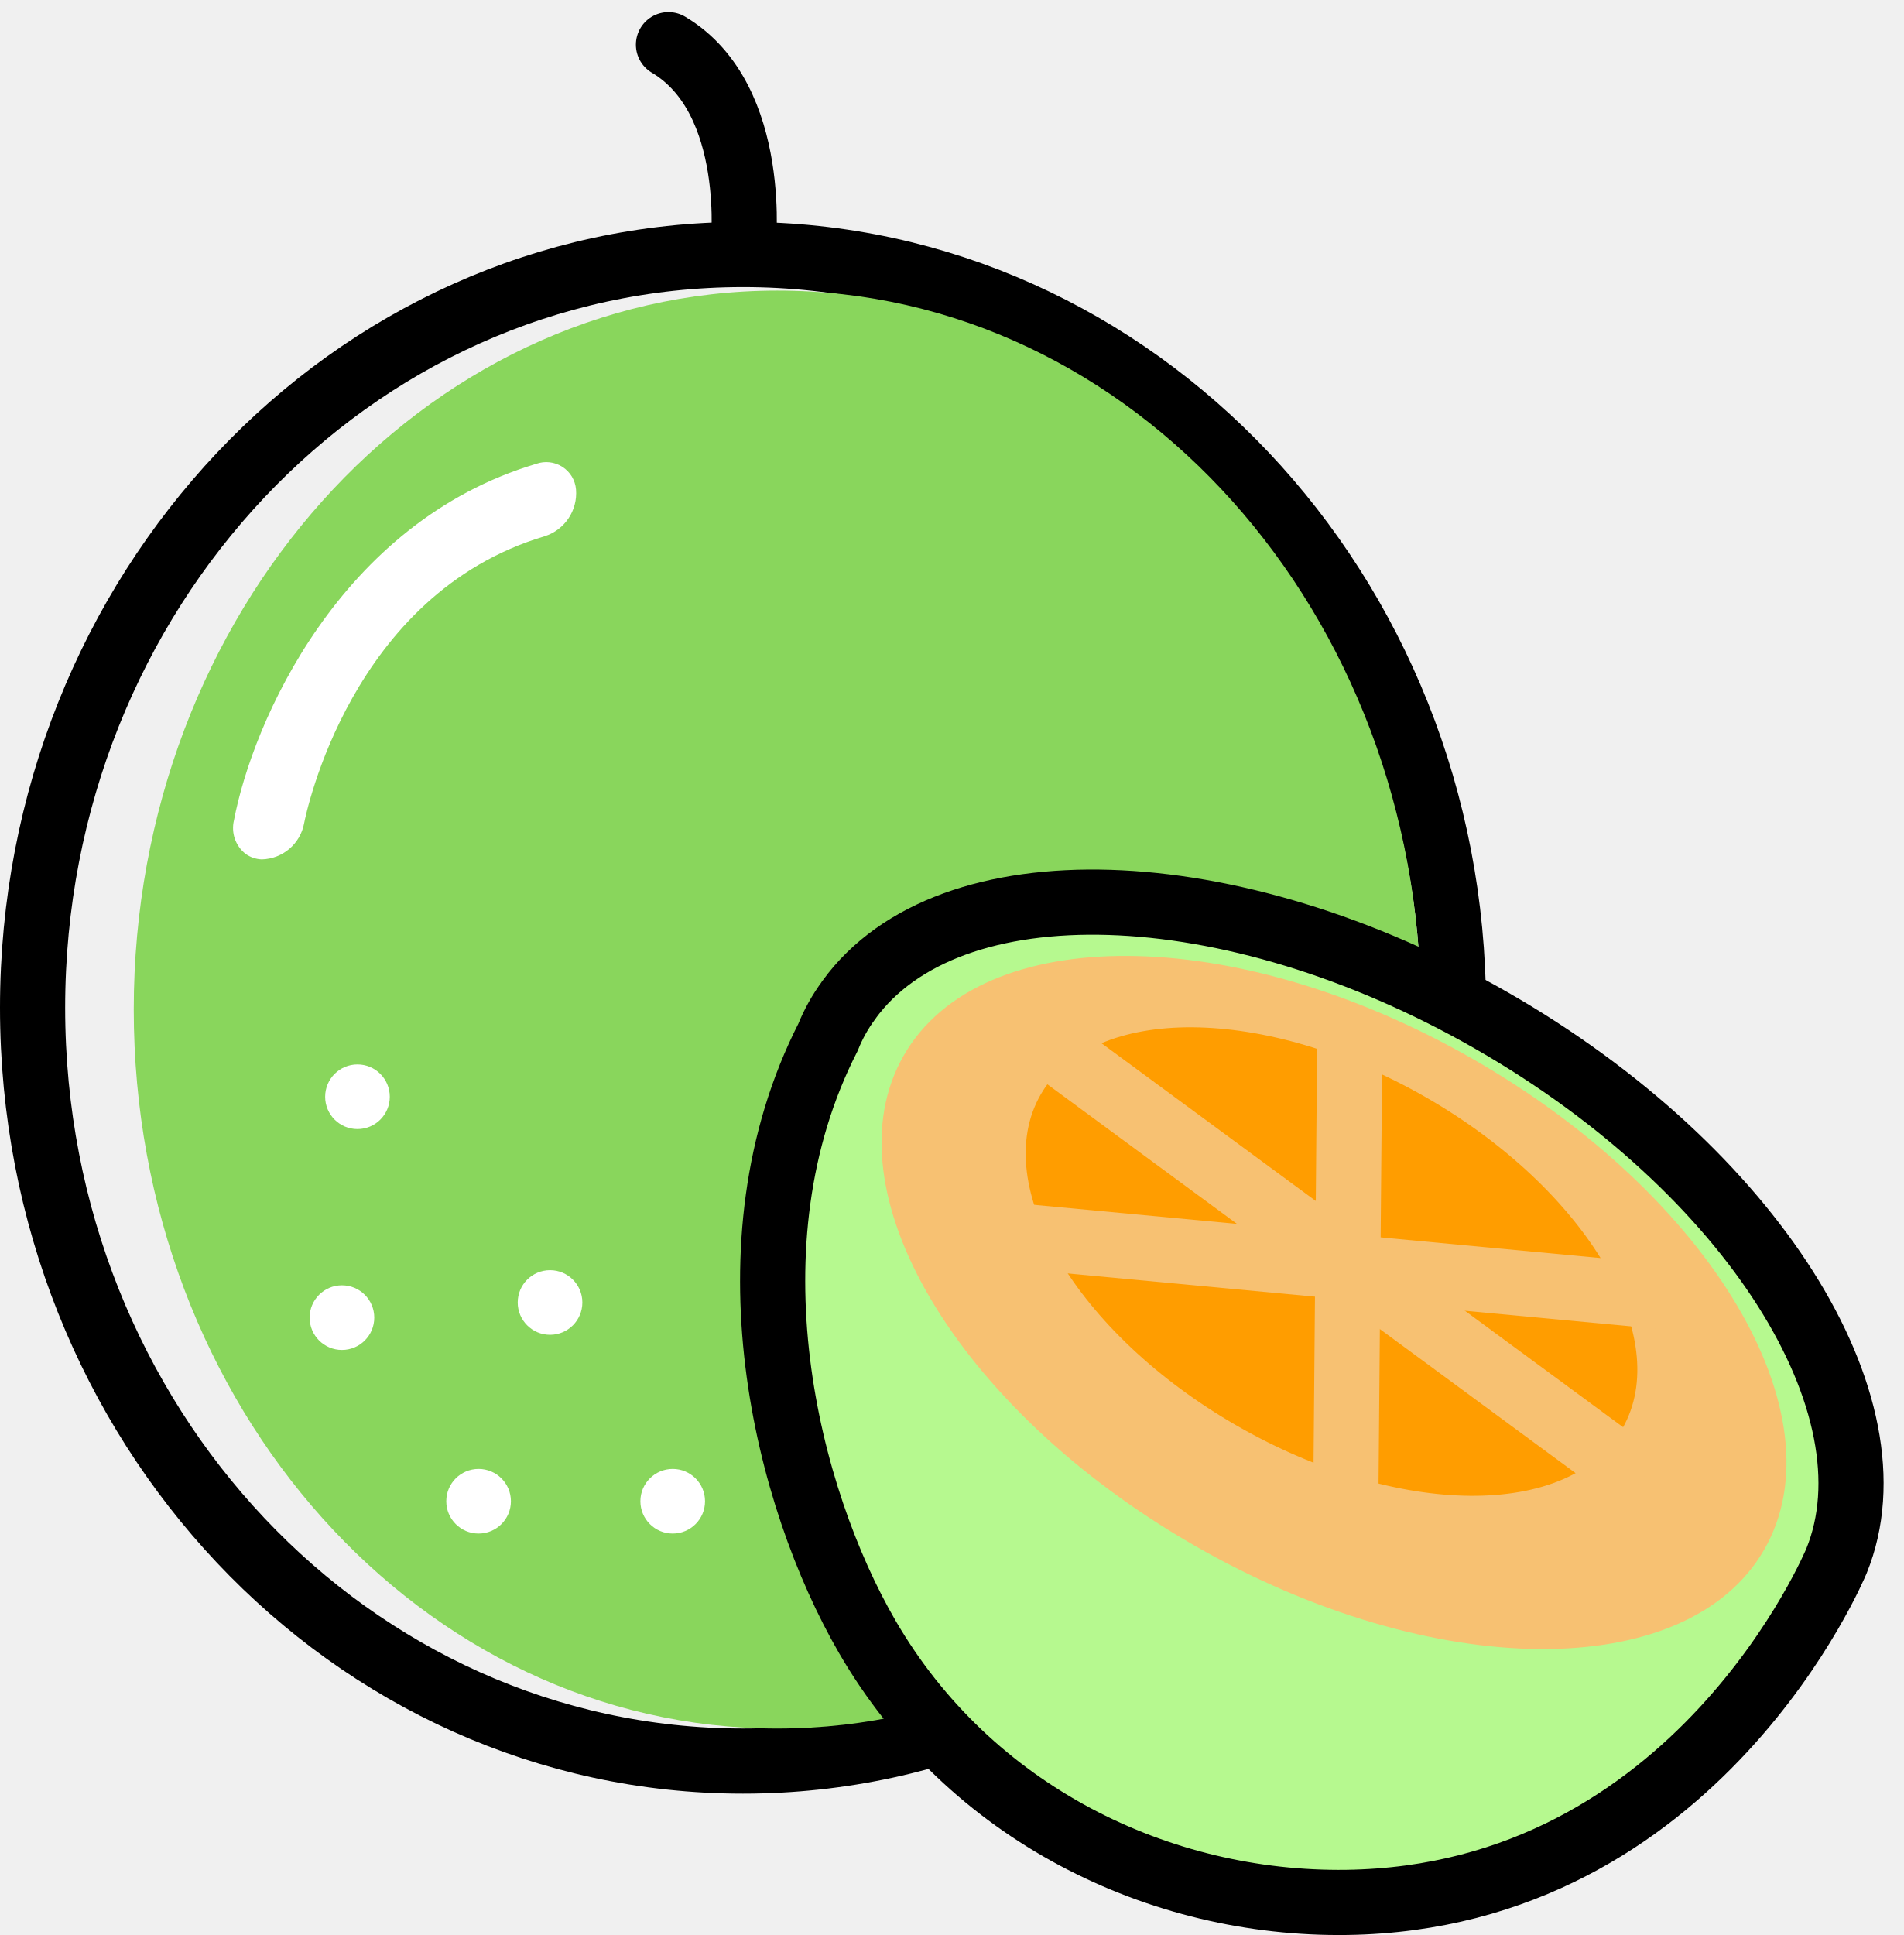
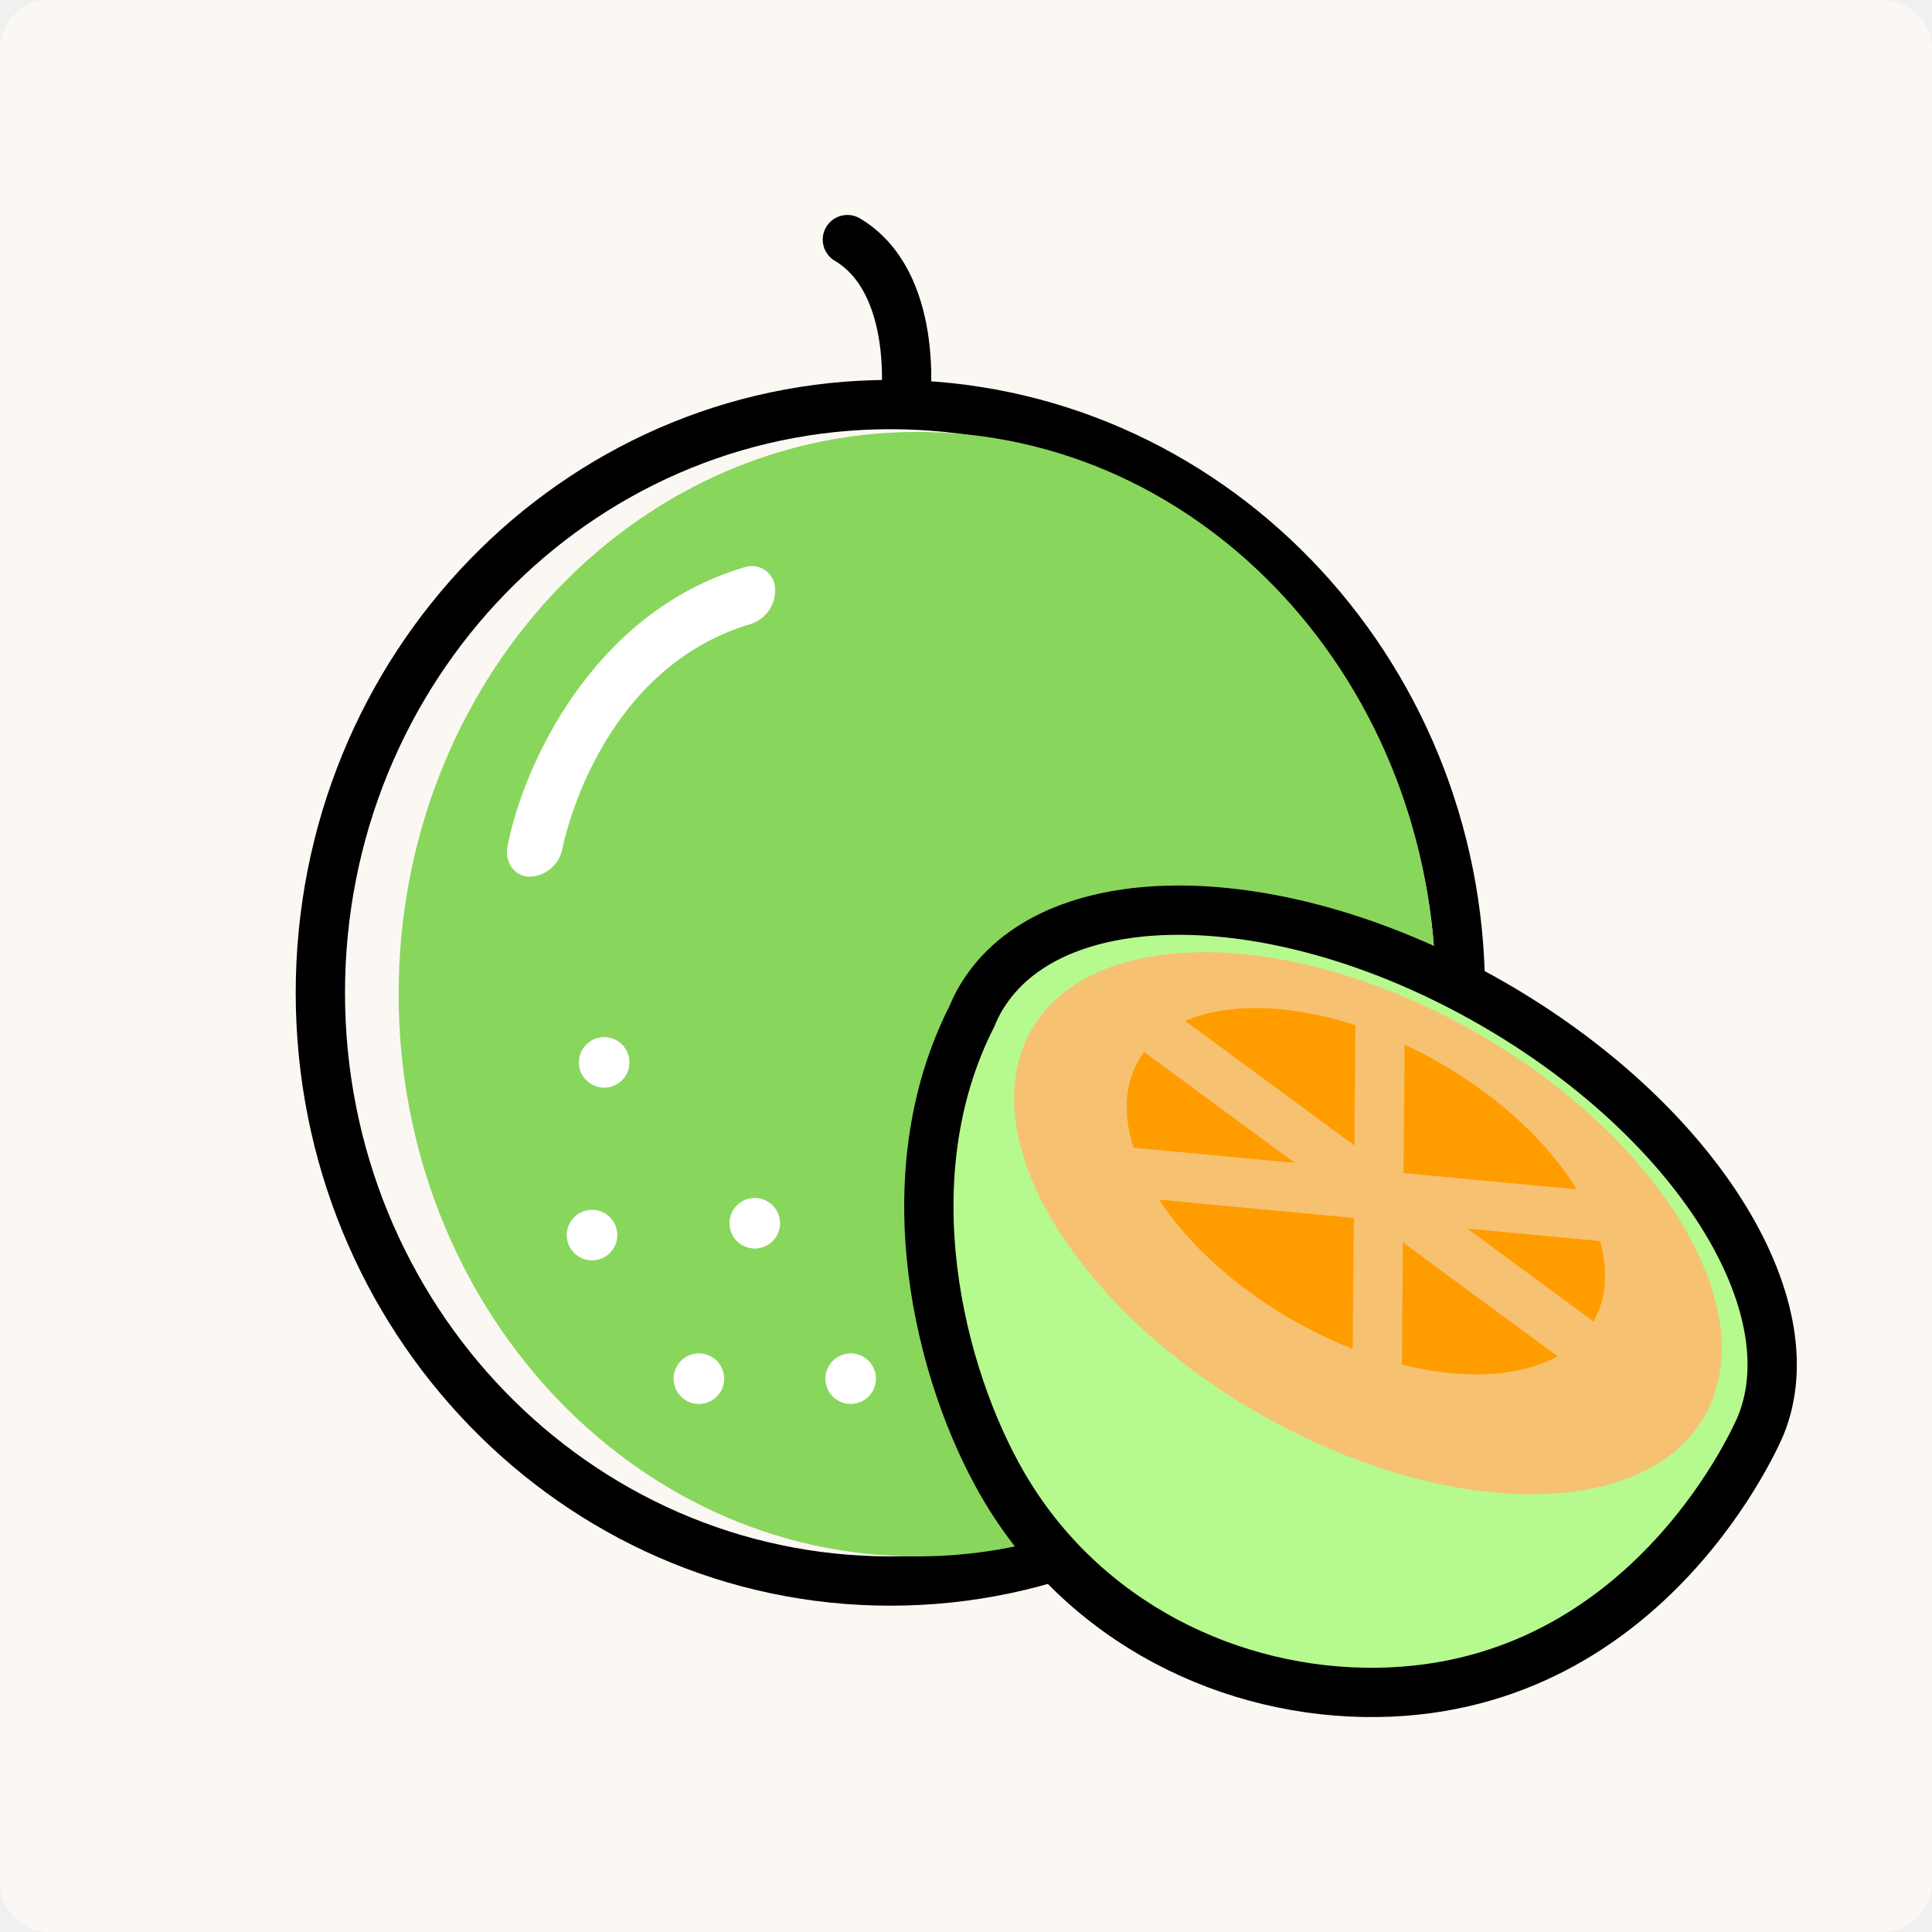
- <svg xmlns="http://www.w3.org/2000/svg" width="146.083" height="148.472" viewBox="0 0 146.083 148.472">
-   <g id="Group_1504" data-name="Group 1504" transform="translate(-980.917 -162.364)">
-     <ellipse id="Ellipse_276" data-name="Ellipse 276" cx="2.48" cy="2.48" rx="2.48" ry="2.48" transform="translate(1017.335 239.961)" fill="#fff" />
-     <ellipse id="Ellipse_277" data-name="Ellipse 277" cx="2.48" cy="2.48" rx="2.48" ry="2.48" transform="translate(1016.144 256.908)" fill="#fff" />
-     <ellipse id="Ellipse_278" data-name="Ellipse 278" cx="2.48" cy="2.48" rx="2.48" ry="2.48" transform="translate(1032.109 255.746)" fill="#fff" />
-     <ellipse id="Ellipse_279" data-name="Ellipse 279" cx="2.48" cy="2.48" rx="2.48" ry="2.48" transform="translate(1026.629 270.997)" fill="#fff" />
-     <g id="Ellipse_441" data-name="Ellipse 441" transform="translate(985.917 184.392)" fill="none" stroke="#000" stroke-miterlimit="10" stroke-width="5">
-       <ellipse cx="52.011" cy="55.299" rx="52.011" ry="55.299" stroke="none" />
-       <ellipse cx="52.011" cy="55.299" rx="54.511" ry="57.799" fill="none" />
+ <svg xmlns="http://www.w3.org/2000/svg" width="196" height="196" viewBox="0 0 196 196">
+   <g id="Group_1866" data-name="Group 1866" transform="translate(11798 3333)">
+     <g id="Group_1865" data-name="Group 1865">
+       <g id="Group_1860" data-name="Group 1860" transform="translate(137 -455)">
+         <g id="Group_1856" data-name="Group 1856" transform="translate(-11968 -2947)">
+           <rect id="Rectangle_1253" data-name="Rectangle 1253" width="196" height="196" rx="5" transform="translate(33 69)" fill="#fbf8f3" />
+           <g id="Group_1854" data-name="Group 1854" transform="translate(11296 2889.58)">
+             <path id="Path_4046" data-name="Path 4046" d="M1043.567,102.13s1.355-11.95-5.913-16.263" transform="translate(-12214.688 -2882.14)" fill="none" stroke="#000" stroke-linecap="round" stroke-linejoin="round" stroke-width="5" />
+             <g id="Group_1853" data-name="Group 1853" transform="translate(-11228 -2777.038)">
+               <ellipse id="Ellipse_870" data-name="Ellipse 870" cx="2.564" cy="2.564" rx="2.564" ry="2.564" transform="translate(35.586 57.456)" fill="#fff" />
+               <ellipse id="Ellipse_871" data-name="Ellipse 871" cx="2.564" cy="2.564" rx="2.564" ry="2.564" transform="translate(34.355 74.978)" fill="#fff" />
+               <ellipse id="Ellipse_872" data-name="Ellipse 872" cx="2.564" cy="2.564" rx="2.564" ry="2.564" transform="translate(50.862 73.776)" fill="#fff" />
+               <ellipse id="Ellipse_873" data-name="Ellipse 873" cx="2.564" cy="2.564" rx="2.564" ry="2.564" transform="translate(45.196 89.546)" fill="#fff" />
+               <g id="Ellipse_874" data-name="Ellipse 874" fill="none" stroke="#000" stroke-miterlimit="10" stroke-width="5">
+                 <ellipse cx="55.328" cy="57.177" rx="55.328" ry="57.177" stroke="none" />
+                 <ellipse cx="55.328" cy="57.177" rx="57.828" ry="59.677" fill="none" />
+               </g>
+               <ellipse id="Ellipse_875" data-name="Ellipse 875" cx="52.608" cy="57.039" rx="52.608" ry="57.039" transform="translate(5.441 0.277)" fill="#89d65c" />
+               <g id="Group_1852" data-name="Group 1852" transform="translate(58.561 41.673)">
+                 <path id="Path_2821" data-name="Path 2821" d="M1130.026,203.743c5.015-12.312-6.7-31.007-27.323-42.847-20.826-11.959-43.122-12.551-51.023-1.679l0,0-.023.039a13.244,13.244,0,0,0-1.64,2.941c-8.4,16.448-3.28,36.528,3.111,47.552,8.135,14.034,23.2,21.289,38.048,21.08C1119.026,230.436,1130.026,203.743,1130.026,203.743Z" transform="translate(-1044.955 -144.353)" fill="#b6f98f" stroke="#000" stroke-miterlimit="10" stroke-width="5" />
+                 <ellipse id="Ellipse_443" data-name="Ellipse 443" cx="22.236" cy="39.361" rx="22.236" ry="39.361" transform="translate(0 38.567) rotate(-60.137)" fill="#f7c172" />
+                 <ellipse id="Ellipse_444" data-name="Ellipse 444" cx="15.03" cy="26.606" rx="15.03" ry="26.606" transform="translate(14.45 35.423) rotate(-60.137)" fill="#ff9d00" />
+                 <line id="Line_357" data-name="Line 357" x2="47.581" y2="35.023" transform="translate(21.982 18.009)" fill="none" stroke="#f7c172" stroke-miterlimit="10" stroke-width="5" />
+                 <line id="Line_358" data-name="Line 358" x2="51.465" y2="4.835" transform="translate(19.678 33.569)" fill="none" stroke="#f7c172" stroke-miterlimit="10" stroke-width="5" />
+                 <line id="Line_359" data-name="Line 359" y1="40.271" x2="0.344" transform="translate(46.117 17.385)" fill="none" stroke="#f7c172" stroke-miterlimit="10" stroke-width="5" />
+               </g>
+               <ellipse id="Ellipse_876" data-name="Ellipse 876" cx="2.564" cy="2.564" rx="2.564" ry="2.564" transform="translate(23.729 61.671)" fill="#fff" />
+               <ellipse id="Ellipse_877" data-name="Ellipse 877" cx="2.564" cy="2.564" rx="2.564" ry="2.564" transform="translate(22.497 79.193)" fill="#fff" />
+               <ellipse id="Ellipse_878" data-name="Ellipse 878" cx="2.564" cy="2.564" rx="2.564" ry="2.564" transform="translate(39.005 77.992)" fill="#fff" />
+               <ellipse id="Ellipse_879" data-name="Ellipse 879" cx="2.564" cy="2.564" rx="2.564" ry="2.564" transform="translate(33.338 93.761)" fill="#fff" />
+               <ellipse id="Ellipse_880" data-name="Ellipse 880" cx="2.564" cy="2.564" rx="2.564" ry="2.564" transform="translate(48.738 93.761)" fill="#fff" />
+               <path id="Path_4047" data-name="Path 4047" d="M1005.322,148.88a2.607,2.607,0,0,1-.913-2.649c1.472-7.752,8.378-23.638,23.976-28.285a2.371,2.371,0,0,1,3.163,2.029,3.589,3.589,0,0,1-2.48,3.711c-15.383,4.583-18.945,22.03-19.089,22.77a3.5,3.5,0,0,1-3.358,2.868A2.338,2.338,0,0,1,1005.322,148.88Z" transform="translate(-987.917 -103.922)" fill="#fff" />
+             </g>
+           </g>
+         </g>
+       </g>
    </g>
-     <ellipse id="Ellipse_442" data-name="Ellipse 442" cx="49.38" cy="55.166" rx="49.38" ry="55.166" transform="translate(991.18 184.66)" fill="#89d65c" />
-     <g id="Group_1041" data-name="Group 1041" transform="translate(1039.555 224.697)">
-       <path id="Path_2821" data-name="Path 2821" d="M1127.254,202.027c4.85-11.908-6.483-29.989-26.426-41.44-20.142-11.566-41.706-12.139-49.347-1.624l0,0-.022.038a12.8,12.8,0,0,0-1.587,2.844c-8.122,15.908-3.172,35.328,3.009,45.991,7.868,13.574,22.435,20.59,36.8,20.388C1116.616,227.843,1127.254,202.027,1127.254,202.027Z" transform="translate(-1044.977 -144.587)" fill="#b6f98f" stroke="#000" stroke-miterlimit="10" stroke-width="5" />
-       <ellipse id="Ellipse_443" data-name="Ellipse 443" cx="21.506" cy="38.069" rx="21.506" ry="38.069" transform="translate(0 37.301) rotate(-60.137)" fill="#f7c172" />
-       <ellipse id="Ellipse_444" data-name="Ellipse 444" cx="14.537" cy="25.733" rx="14.537" ry="25.733" transform="translate(13.976 34.26) rotate(-60.137)" fill="#ff9d00" />
-       <line id="Line_357" data-name="Line 357" x2="46.018" y2="33.873" transform="translate(21.261 17.418)" fill="none" stroke="#f7c172" stroke-miterlimit="10" stroke-width="5" />
-       <line id="Line_358" data-name="Line 358" x2="49.775" y2="4.677" transform="translate(19.032 32.466)" fill="none" stroke="#f7c172" stroke-miterlimit="10" stroke-width="5" />
-       <line id="Line_359" data-name="Line 359" y1="38.949" x2="0.333" transform="translate(44.602 16.814)" fill="none" stroke="#f7c172" stroke-miterlimit="10" stroke-width="5" />
-     </g>
-     <path id="Path_2826" data-name="Path 2826" d="M1043.373,101.6s1.311-11.558-5.719-15.729" transform="translate(-5.444 79.922)" fill="none" stroke="#000" stroke-linecap="round" stroke-linejoin="round" stroke-width="5" />
-     <ellipse id="Ellipse_445" data-name="Ellipse 445" cx="2.48" cy="2.48" rx="2.48" ry="2.48" transform="translate(1005.866 244.038)" fill="#fff" />
-     <ellipse id="Ellipse_446" data-name="Ellipse 446" cx="2.48" cy="2.48" rx="2.48" ry="2.48" transform="translate(1004.675 260.985)" fill="#fff" />
-     <ellipse id="Ellipse_447" data-name="Ellipse 447" cx="2.48" cy="2.48" rx="2.48" ry="2.48" transform="translate(1020.642 259.823)" fill="#fff" />
-     <ellipse id="Ellipse_448" data-name="Ellipse 448" cx="2.48" cy="2.48" rx="2.48" ry="2.48" transform="translate(1015.16 275.074)" fill="#fff" />
-     <ellipse id="Ellipse_449" data-name="Ellipse 449" cx="2.48" cy="2.48" rx="2.48" ry="2.48" transform="translate(1030.055 275.074)" fill="#fff" />
-     <path id="Path_2827" data-name="Path 2827" d="M1005.29,147.86a2.521,2.521,0,0,1-.883-2.562c1.424-7.5,8.1-22.862,23.189-27.356a2.293,2.293,0,0,1,3.059,1.963,3.471,3.471,0,0,1-2.4,3.589c-14.878,4.433-18.323,21.307-18.463,22.023a3.386,3.386,0,0,1-3.248,2.774A2.261,2.261,0,0,1,1005.29,147.86Z" transform="translate(-5.539 80.014)" fill="#fff" />
  </g>
</svg>
